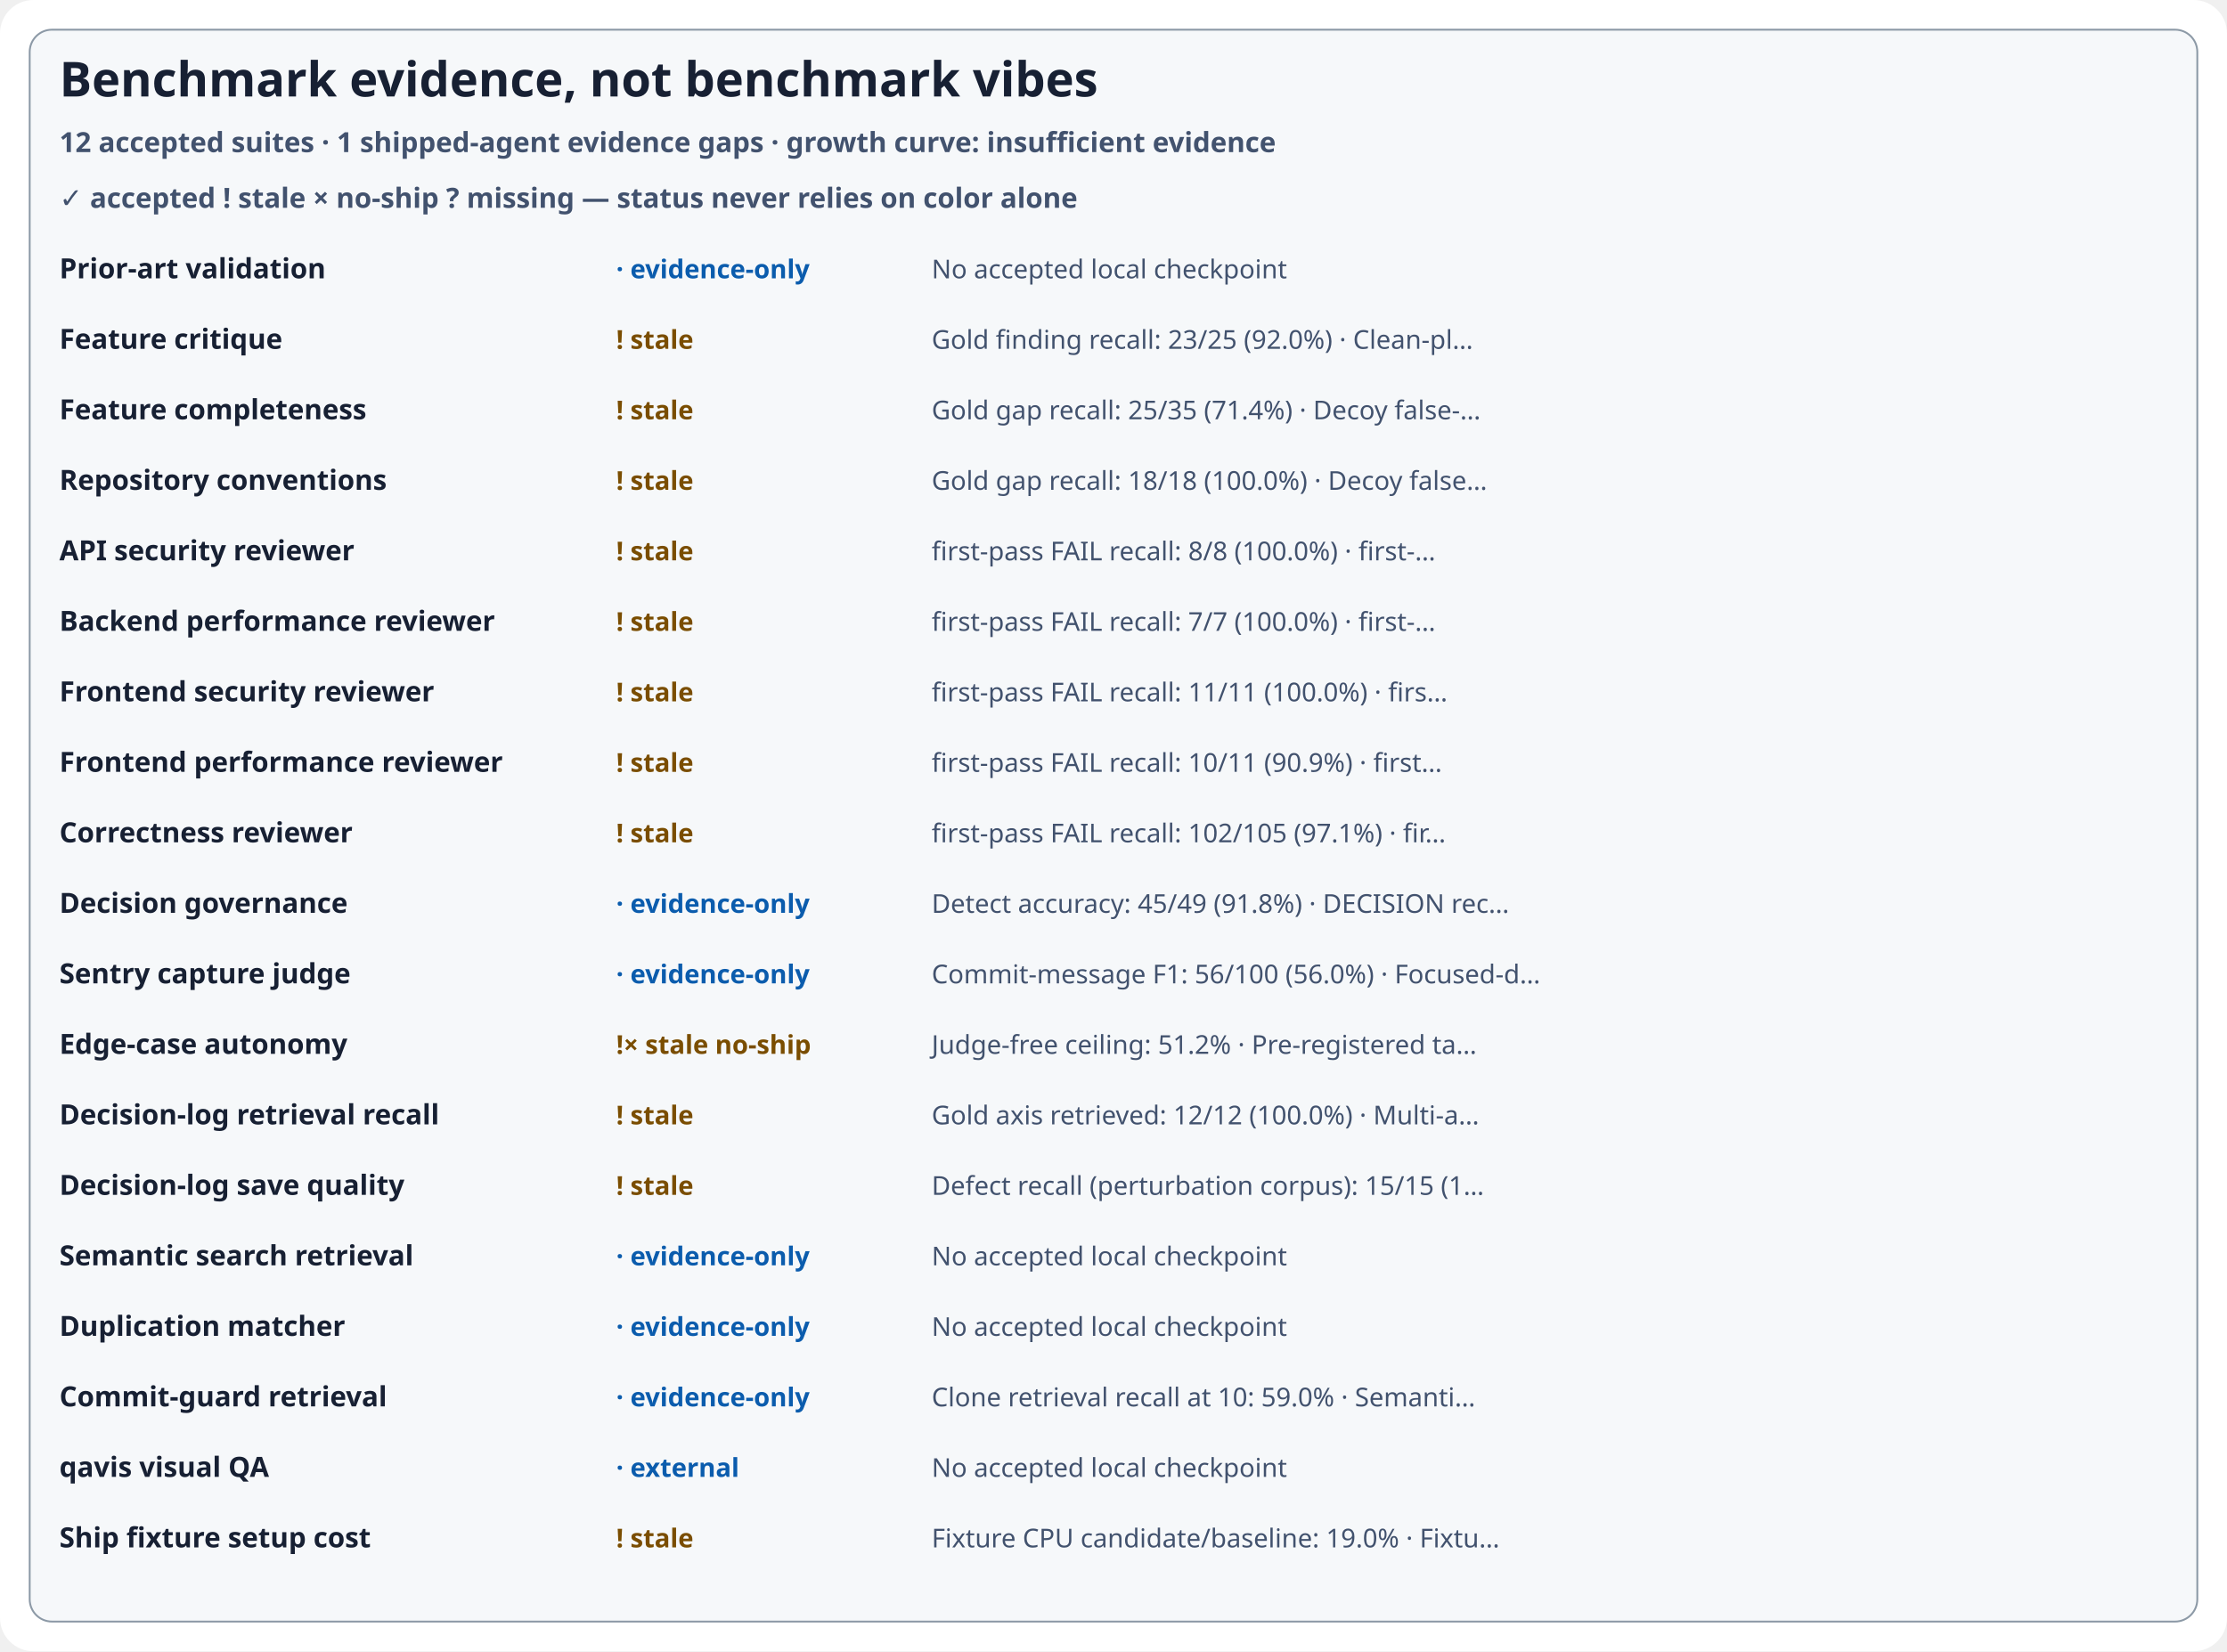
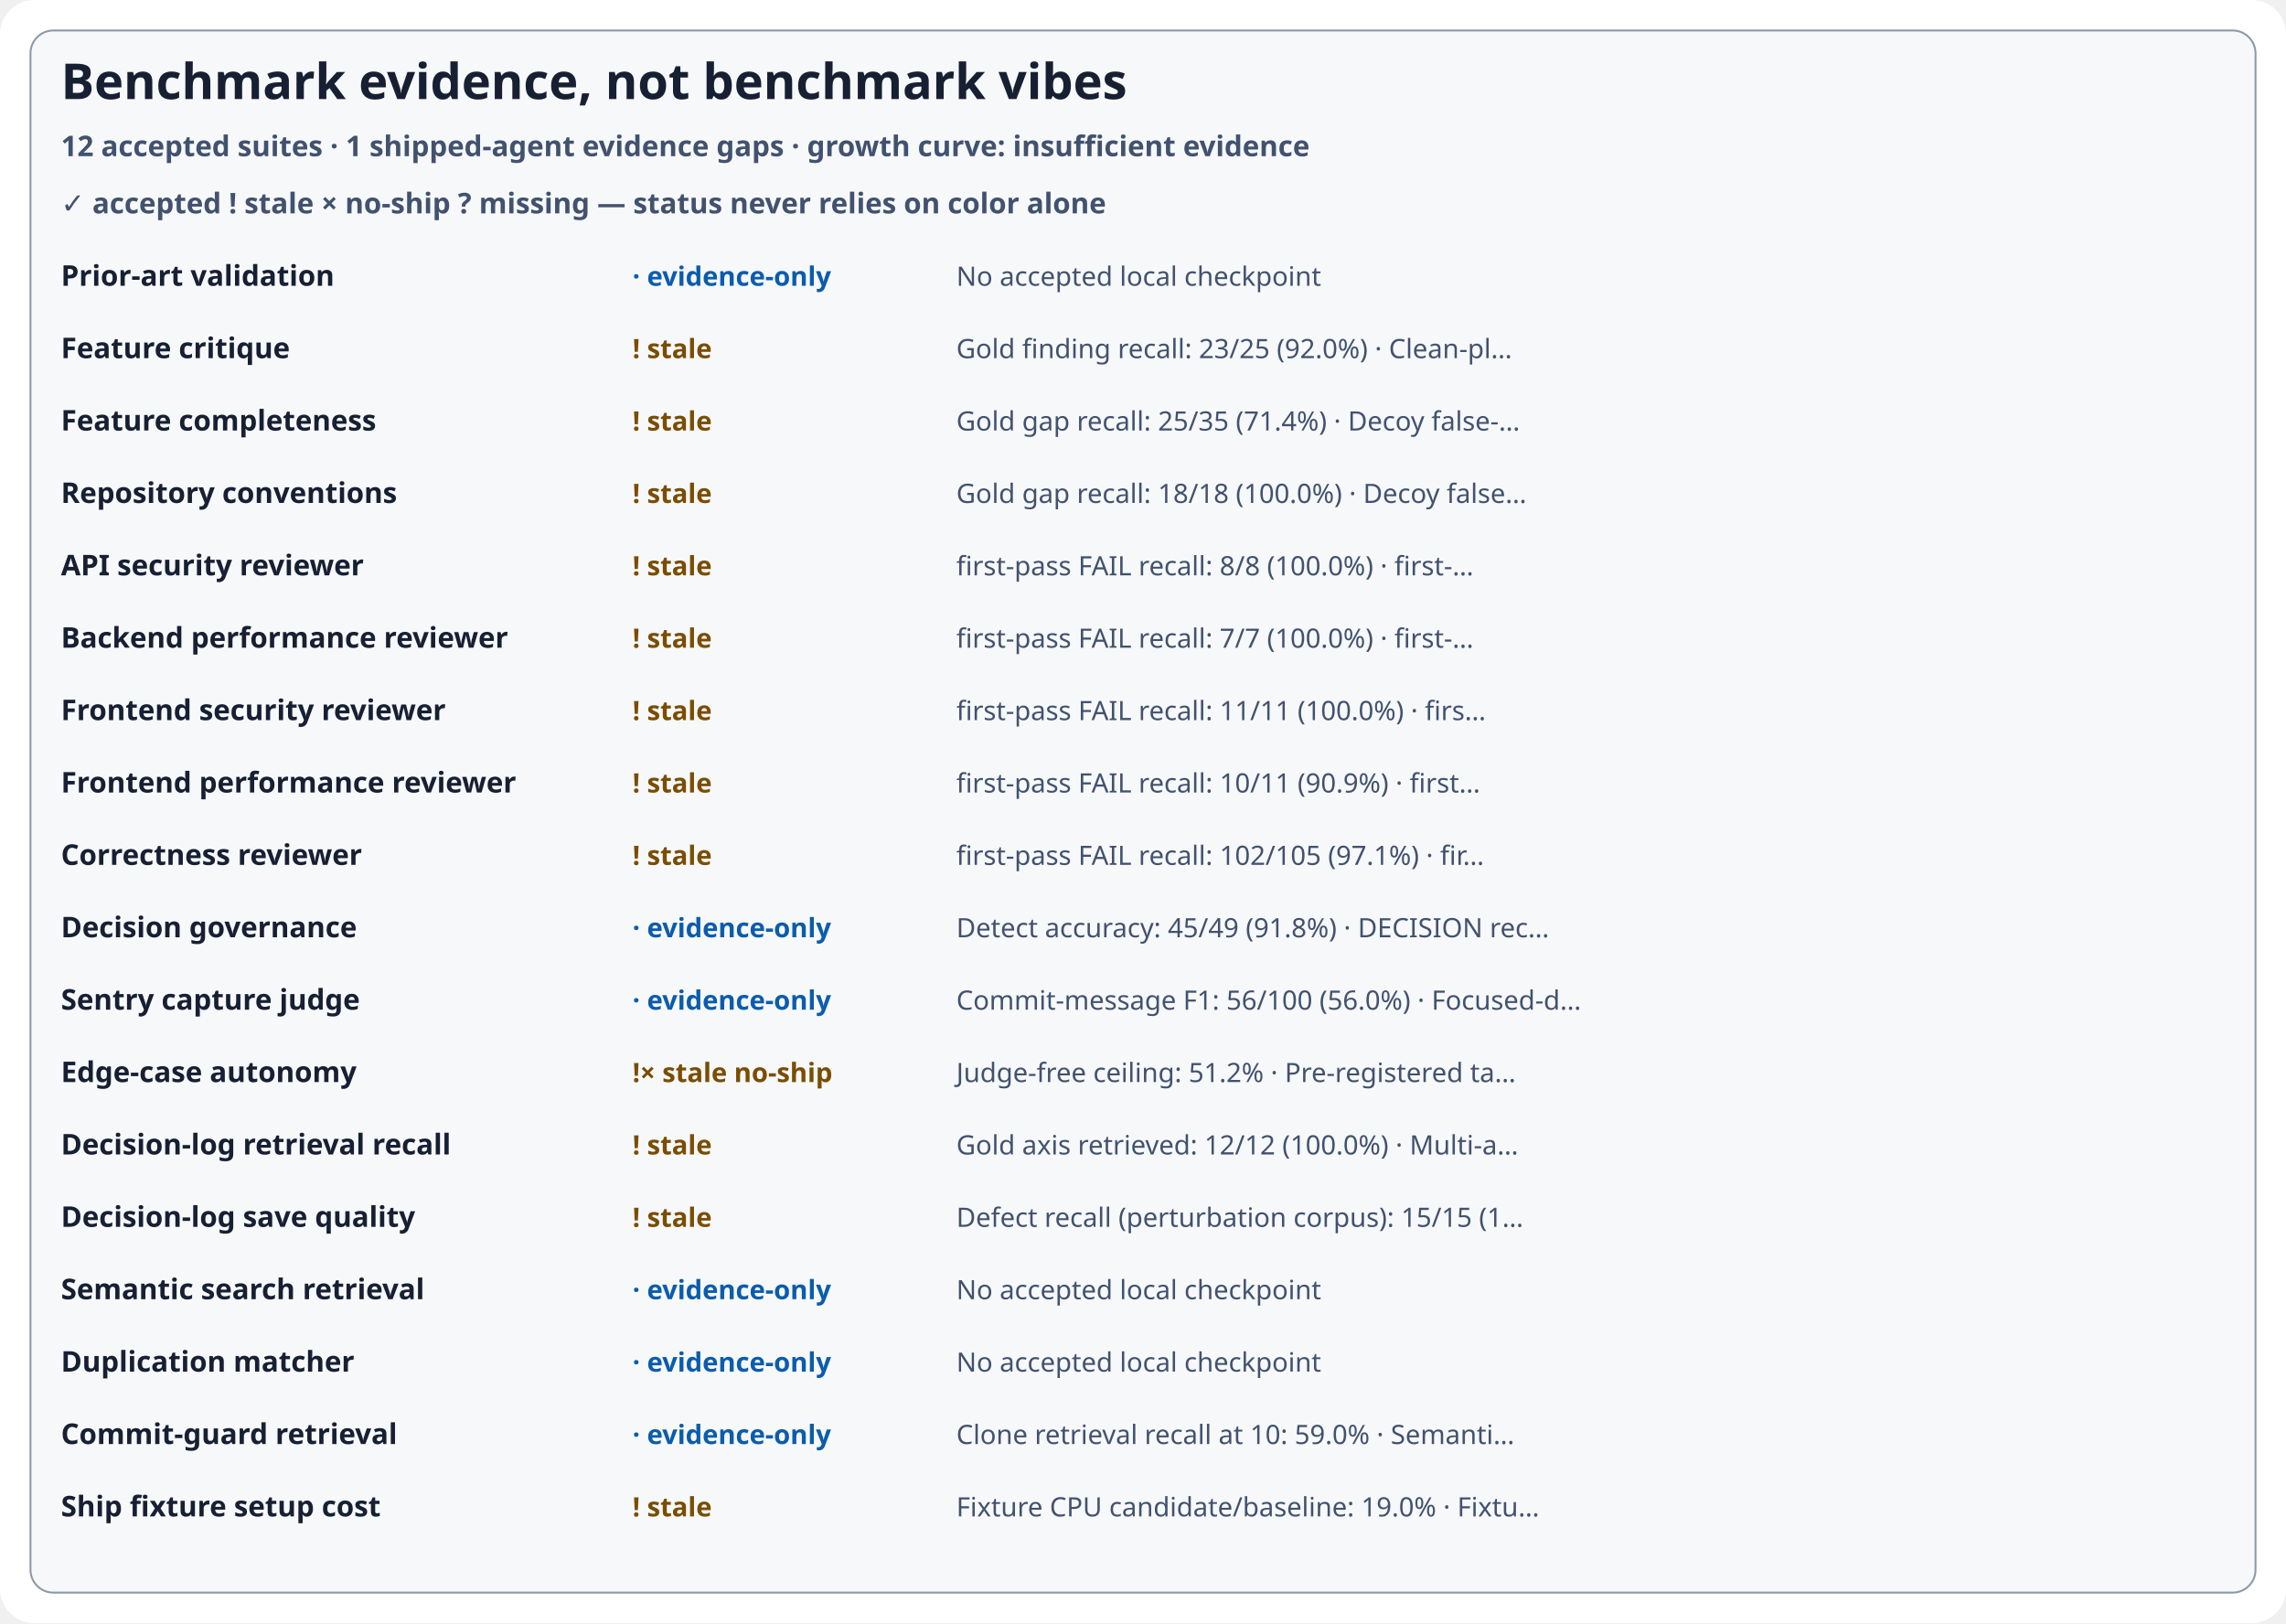
- <svg xmlns="http://www.w3.org/2000/svg" width="1200" height="890" viewBox="0 0 1200 890" role="img" aria-labelledby="title desc">
+ <svg xmlns="http://www.w3.org/2000/svg" width="1200" height="852" viewBox="0 0 1200 852" role="img" aria-labelledby="title desc">
  <style>
  .title{font:700 26px ui-sans-serif,system-ui;fill:#172033} .summary{font:600 15px ui-sans-serif,system-ui;fill:#42526E}
  .suite{font:600 15px ui-sans-serif,system-ui;fill:#172033} .metric{font:14px ui-sans-serif,system-ui;fill:#42526E}
  .status{font:700 14px ui-sans-serif,system-ui}.good{fill:#146B3A}.warn{fill:#7A4D00}.bad{fill:#A61B1B}.info{fill:#0B5CAD}
</style>
-   <rect width="1200" height="890" rx="18" fill="#FFFFFF" />
-   <rect x="16" y="16" width="1168" height="858" rx="12" fill="#F6F8FA" stroke="#8C99A6" />
+   <rect width="1200" height="852" rx="18" fill="#FFFFFF" />
+   <rect x="16" y="16" width="1168" height="820" rx="12" fill="#F6F8FA" stroke="#8C99A6" />
  <text class="title" x="32" y="52">Benchmark evidence, not benchmark vibes</text>
  <text class="summary" x="32" y="82">12 accepted suites · 1 shipped-agent evidence gaps · growth curve: insufficient evidence</text>
  <text class="summary" x="32" y="112">✓ accepted   ! stale   × no-ship   ? missing — status never relies on color alone</text>
  <g transform="translate(32 150)">
    <text class="suite" y="0">Prior-art validation</text>
    <text class="status info" x="300" y="0">· evidence-only</text>
    <text class="metric" x="470" y="0">No accepted local checkpoint</text>
  </g>
  <g transform="translate(32 188)">
    <text class="suite" y="0">Feature critique</text>
    <text class="status warn" x="300" y="0">! stale</text>
    <text class="metric" x="470" y="0">Gold finding recall: 23/25 (92.0%) · Clean-pl…</text>
  </g>
  <g transform="translate(32 226)">
    <text class="suite" y="0">Feature completeness</text>
    <text class="status warn" x="300" y="0">! stale</text>
    <text class="metric" x="470" y="0">Gold gap recall: 25/35 (71.4%) · Decoy false-…</text>
  </g>
  <g transform="translate(32 264)">
    <text class="suite" y="0">Repository conventions</text>
    <text class="status warn" x="300" y="0">! stale</text>
    <text class="metric" x="470" y="0">Gold gap recall: 18/18 (100.0%) · Decoy false…</text>
  </g>
  <g transform="translate(32 302)">
    <text class="suite" y="0">API security reviewer</text>
    <text class="status warn" x="300" y="0">! stale</text>
    <text class="metric" x="470" y="0">first-pass FAIL recall: 8/8 (100.0%) · first-…</text>
  </g>
  <g transform="translate(32 340)">
    <text class="suite" y="0">Backend performance reviewer</text>
    <text class="status warn" x="300" y="0">! stale</text>
    <text class="metric" x="470" y="0">first-pass FAIL recall: 7/7 (100.0%) · first-…</text>
  </g>
  <g transform="translate(32 378)">
    <text class="suite" y="0">Frontend security reviewer</text>
    <text class="status warn" x="300" y="0">! stale</text>
    <text class="metric" x="470" y="0">first-pass FAIL recall: 11/11 (100.0%) · firs…</text>
  </g>
  <g transform="translate(32 416)">
    <text class="suite" y="0">Frontend performance reviewer</text>
    <text class="status warn" x="300" y="0">! stale</text>
    <text class="metric" x="470" y="0">first-pass FAIL recall: 10/11 (90.9%) · first…</text>
  </g>
  <g transform="translate(32 454)">
    <text class="suite" y="0">Correctness reviewer</text>
    <text class="status warn" x="300" y="0">! stale</text>
    <text class="metric" x="470" y="0">first-pass FAIL recall: 102/105 (97.1%) · fir…</text>
  </g>
  <g transform="translate(32 492)">
    <text class="suite" y="0">Decision governance</text>
    <text class="status info" x="300" y="0">· evidence-only</text>
    <text class="metric" x="470" y="0">Detect accuracy: 45/49 (91.8%) · DECISION rec…</text>
  </g>
  <g transform="translate(32 530)">
    <text class="suite" y="0">Sentry capture judge</text>
    <text class="status info" x="300" y="0">· evidence-only</text>
    <text class="metric" x="470" y="0">Commit-message F1: 56/100 (56.0%) · Focused-d…</text>
  </g>
  <g transform="translate(32 568)">
    <text class="suite" y="0">Edge-case autonomy</text>
    <text class="status warn" x="300" y="0">!× stale no-ship</text>
    <text class="metric" x="470" y="0">Judge-free ceiling: 51.2% · Pre-registered ta…</text>
  </g>
  <g transform="translate(32 606)">
    <text class="suite" y="0">Decision-log retrieval recall</text>
    <text class="status warn" x="300" y="0">! stale</text>
    <text class="metric" x="470" y="0">Gold axis retrieved: 12/12 (100.0%) · Multi-a…</text>
  </g>
  <g transform="translate(32 644)">
    <text class="suite" y="0">Decision-log save quality</text>
    <text class="status warn" x="300" y="0">! stale</text>
    <text class="metric" x="470" y="0">Defect recall (perturbation corpus): 15/15 (1…</text>
  </g>
  <g transform="translate(32 682)">
    <text class="suite" y="0">Semantic search retrieval</text>
    <text class="status info" x="300" y="0">· evidence-only</text>
    <text class="metric" x="470" y="0">No accepted local checkpoint</text>
  </g>
  <g transform="translate(32 720)">
    <text class="suite" y="0">Duplication matcher</text>
    <text class="status info" x="300" y="0">· evidence-only</text>
    <text class="metric" x="470" y="0">No accepted local checkpoint</text>
  </g>
  <g transform="translate(32 758)">
    <text class="suite" y="0">Commit-guard retrieval</text>
    <text class="status info" x="300" y="0">· evidence-only</text>
    <text class="metric" x="470" y="0">Clone retrieval recall at 10: 59.0% · Semanti…</text>
  </g>
  <g transform="translate(32 796)">
-     <text class="suite" y="0">qavis visual QA</text>
-     <text class="status info" x="300" y="0">· external</text>
-     <text class="metric" x="470" y="0">No accepted local checkpoint</text>
-   </g>
-   <g transform="translate(32 834)">
    <text class="suite" y="0">Ship fixture setup cost</text>
    <text class="status warn" x="300" y="0">! stale</text>
    <text class="metric" x="470" y="0">Fixture CPU candidate/baseline: 19.0% · Fixtu…</text>
  </g>
</svg>
